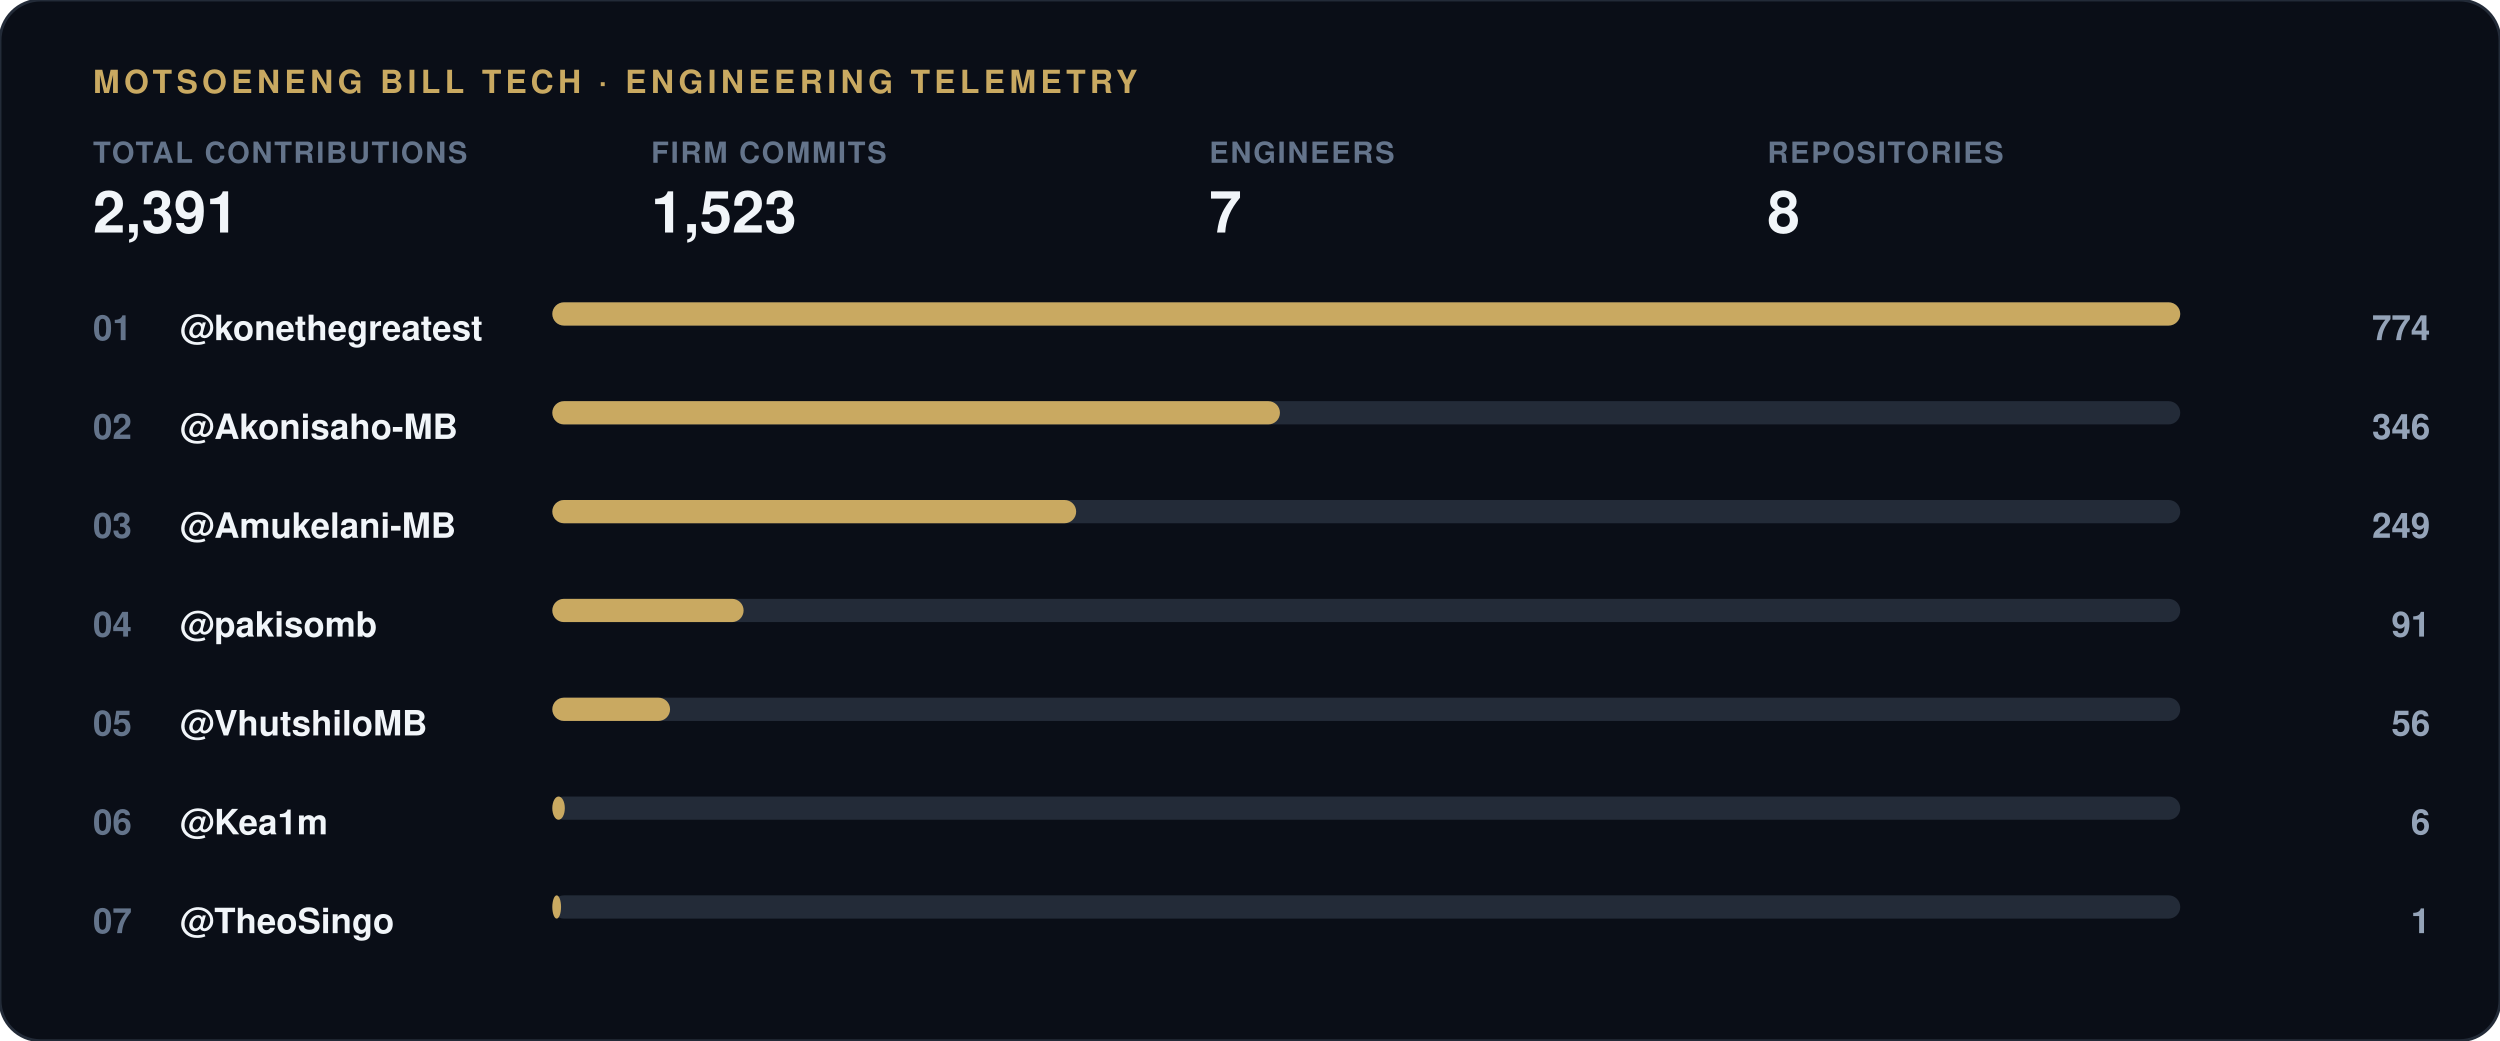
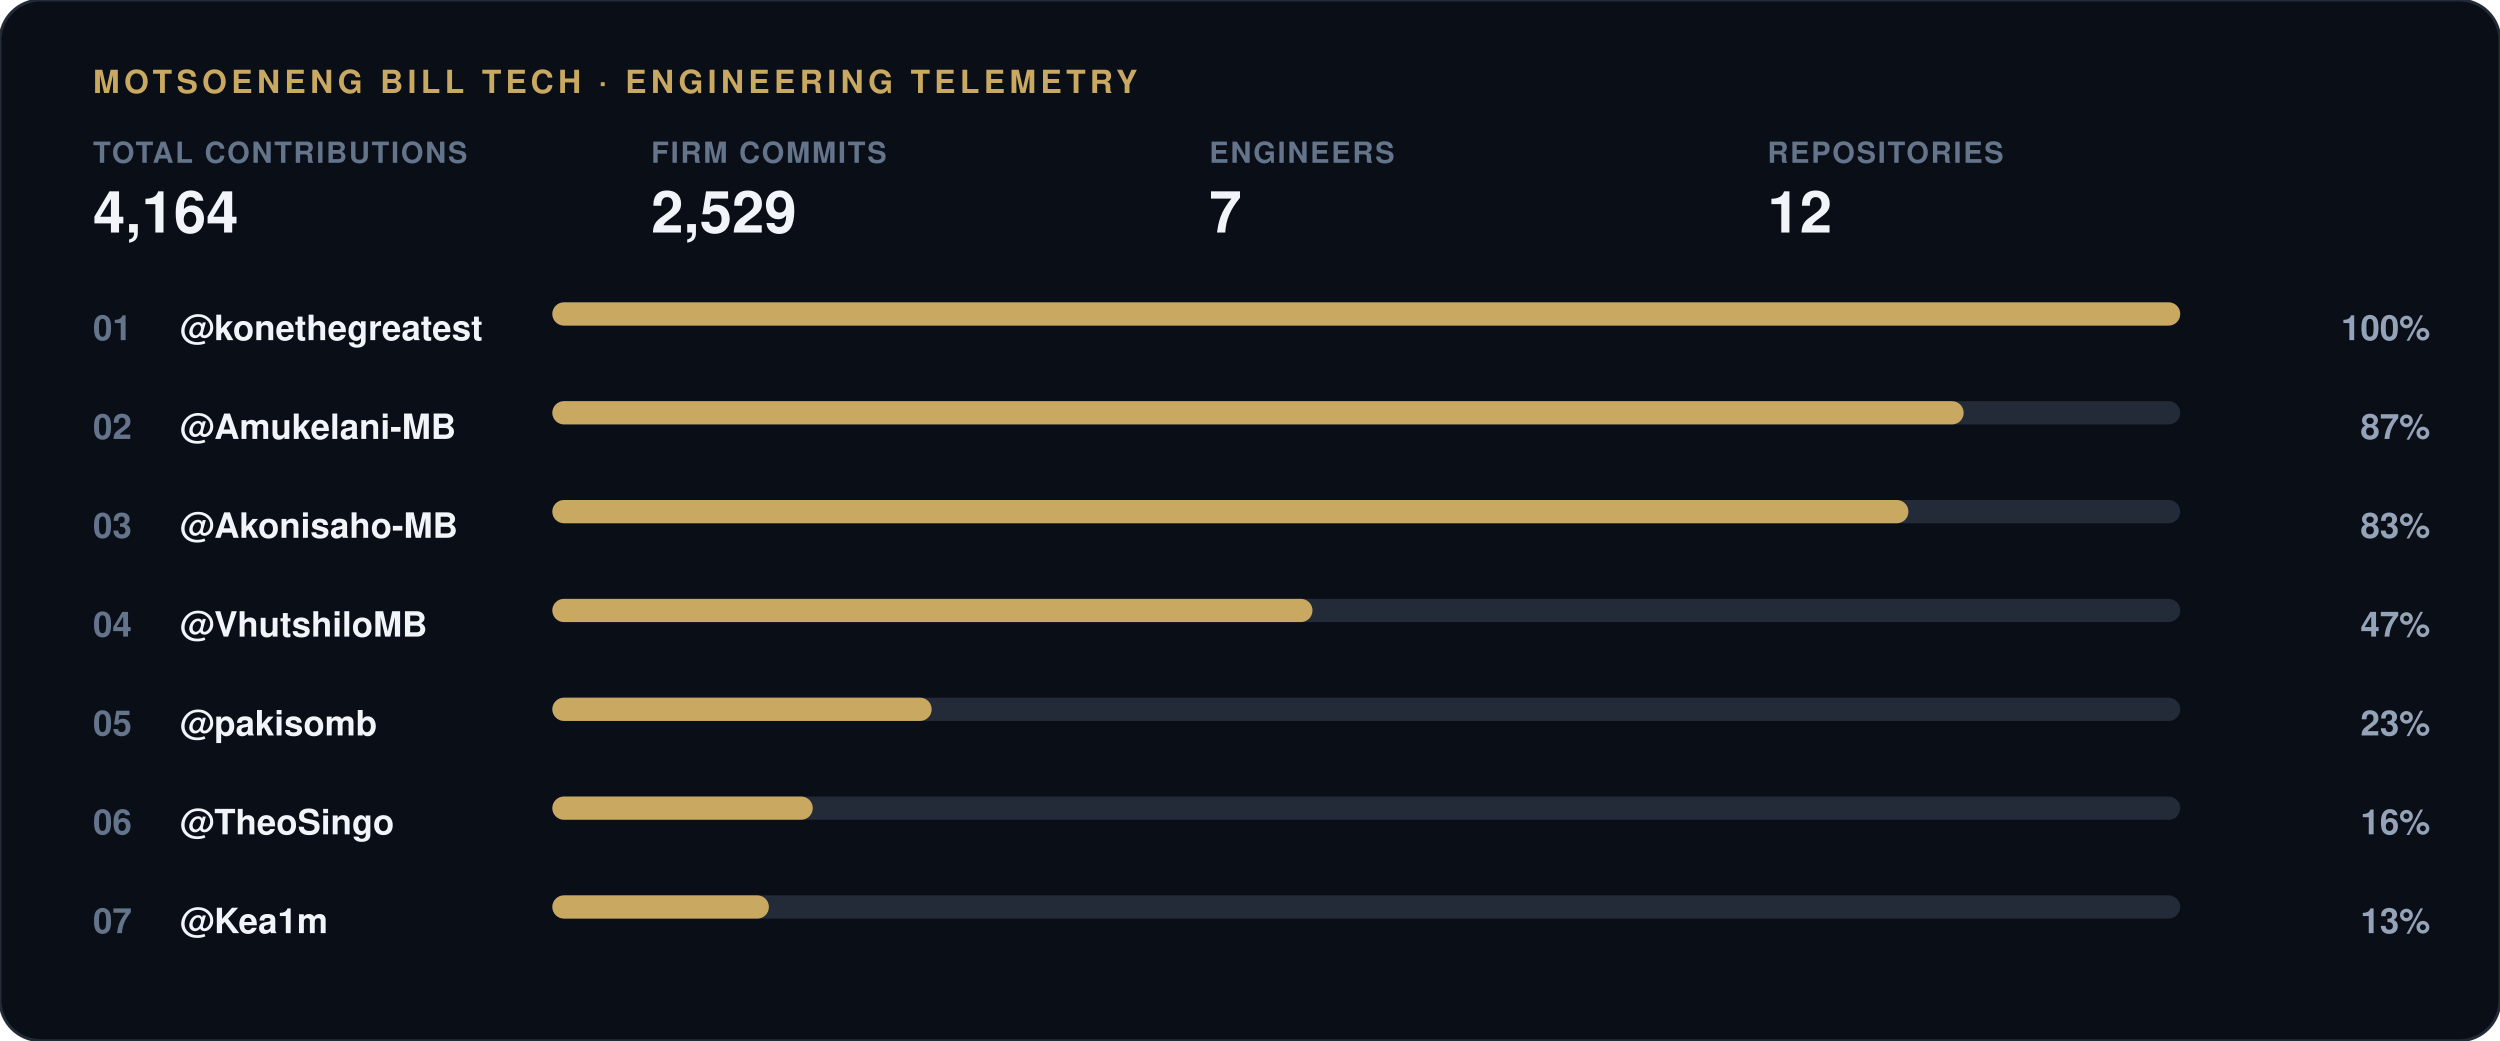
<svg xmlns="http://www.w3.org/2000/svg" width="860" height="358" viewBox="0 0 860 358">
  <rect width="860" height="358" rx="14" fill="#0a0e17" stroke="#232b38" stroke-width="1" />
  <text x="32" y="32" font-family="-apple-system, 'Segoe UI', Helvetica, Arial, sans-serif" font-size="11" font-weight="700" letter-spacing="1.5" fill="#c9a961">MOTSOENENG BILL TECH · ENGINEERING TELEMETRY</text>
  <g transform="translate(32, 56)">
    <text x="0" y="0" font-family="-apple-system, 'Segoe UI', Helvetica, Arial, sans-serif" font-size="10" font-weight="600" letter-spacing="0.6" fill="#64748b">TOTAL CONTRIBUTIONS</text>
-     <text x="0" y="24" font-family="-apple-system, 'Segoe UI', Helvetica, Arial, sans-serif" font-size="20" font-weight="800" fill="#f1f5f9">2,391</text>
+     <text x="0" y="24" font-family="-apple-system, 'Segoe UI', Helvetica, Arial, sans-serif" font-size="20" font-weight="800" fill="#f1f5f9">4,164</text>
  </g>
  <g transform="translate(224, 56)">
    <text x="0" y="0" font-family="-apple-system, 'Segoe UI', Helvetica, Arial, sans-serif" font-size="10" font-weight="600" letter-spacing="0.6" fill="#64748b">FIRM COMMITS</text>
-     <text x="0" y="24" font-family="-apple-system, 'Segoe UI', Helvetica, Arial, sans-serif" font-size="20" font-weight="800" fill="#f1f5f9">1,523</text>
+     <text x="0" y="24" font-family="-apple-system, 'Segoe UI', Helvetica, Arial, sans-serif" font-size="20" font-weight="800" fill="#f1f5f9">2,529</text>
  </g>
  <g transform="translate(416, 56)">
    <text x="0" y="0" font-family="-apple-system, 'Segoe UI', Helvetica, Arial, sans-serif" font-size="10" font-weight="600" letter-spacing="0.6" fill="#64748b">ENGINEERS</text>
    <text x="0" y="24" font-family="-apple-system, 'Segoe UI', Helvetica, Arial, sans-serif" font-size="20" font-weight="800" fill="#f1f5f9">7</text>
  </g>
  <g transform="translate(608, 56)">
    <text x="0" y="0" font-family="-apple-system, 'Segoe UI', Helvetica, Arial, sans-serif" font-size="10" font-weight="600" letter-spacing="0.6" fill="#64748b">REPOSITORIES</text>
-     <text x="0" y="24" font-family="-apple-system, 'Segoe UI', Helvetica, Arial, sans-serif" font-size="20" font-weight="800" fill="#f1f5f9">8</text>
+     <text x="0" y="24" font-family="-apple-system, 'Segoe UI', Helvetica, Arial, sans-serif" font-size="20" font-weight="800" fill="#f1f5f9">12</text>
  </g>
  <text x="32" y="117" font-family="-apple-system, 'Segoe UI', Helvetica, Arial, sans-serif" font-size="12" font-weight="700" fill="#64748b">01</text>
  <text x="62" y="117" font-family="-apple-system, 'Segoe UI', Helvetica, Arial, sans-serif" font-size="12" font-weight="600" fill="#f1f5f9">@konethegreatest</text>
  <rect x="190" y="104" width="560" height="8" rx="4" fill="#232b38" />
  <rect x="190" y="104" width="560.0" height="8" rx="4" fill="#c9a961" />
-   <text x="836" y="117" font-family="-apple-system, 'Segoe UI', Helvetica, Arial, sans-serif" font-size="12" font-weight="700" fill="#94a3b8" text-anchor="end">774</text>
+   <text x="836" y="117" font-family="-apple-system, 'Segoe UI', Helvetica, Arial, sans-serif" font-size="12" font-weight="700" fill="#94a3b8" text-anchor="end">100%</text>
  <text x="32" y="151" font-family="-apple-system, 'Segoe UI', Helvetica, Arial, sans-serif" font-size="12" font-weight="700" fill="#64748b">02</text>
-   <text x="62" y="151" font-family="-apple-system, 'Segoe UI', Helvetica, Arial, sans-serif" font-size="12" font-weight="600" fill="#f1f5f9">@Akonisaho-MB</text>
+   <text x="62" y="151" font-family="-apple-system, 'Segoe UI', Helvetica, Arial, sans-serif" font-size="12" font-weight="600" fill="#f1f5f9">@Amukelani-MB</text>
  <rect x="190" y="138" width="560" height="8" rx="4" fill="#232b38" />
-   <rect x="190" y="138" width="250.3" height="8" rx="4" fill="#c9a961" />
-   <text x="836" y="151" font-family="-apple-system, 'Segoe UI', Helvetica, Arial, sans-serif" font-size="12" font-weight="700" fill="#94a3b8" text-anchor="end">346</text>
+   <rect x="190" y="138" width="485.5" height="8" rx="4" fill="#c9a961" />
+   <text x="836" y="151" font-family="-apple-system, 'Segoe UI', Helvetica, Arial, sans-serif" font-size="12" font-weight="700" fill="#94a3b8" text-anchor="end">87%</text>
  <text x="32" y="185" font-family="-apple-system, 'Segoe UI', Helvetica, Arial, sans-serif" font-size="12" font-weight="700" fill="#64748b">03</text>
-   <text x="62" y="185" font-family="-apple-system, 'Segoe UI', Helvetica, Arial, sans-serif" font-size="12" font-weight="600" fill="#f1f5f9">@Amukelani-MB</text>
+   <text x="62" y="185" font-family="-apple-system, 'Segoe UI', Helvetica, Arial, sans-serif" font-size="12" font-weight="600" fill="#f1f5f9">@Akonisaho-MB</text>
  <rect x="190" y="172" width="560" height="8" rx="4" fill="#232b38" />
-   <rect x="190" y="172" width="180.2" height="8" rx="4" fill="#c9a961" />
-   <text x="836" y="185" font-family="-apple-system, 'Segoe UI', Helvetica, Arial, sans-serif" font-size="12" font-weight="700" fill="#94a3b8" text-anchor="end">249</text>
+   <rect x="190" y="172" width="466.5" height="8" rx="4" fill="#c9a961" />
+   <text x="836" y="185" font-family="-apple-system, 'Segoe UI', Helvetica, Arial, sans-serif" font-size="12" font-weight="700" fill="#94a3b8" text-anchor="end">83%</text>
  <text x="32" y="219" font-family="-apple-system, 'Segoe UI', Helvetica, Arial, sans-serif" font-size="12" font-weight="700" fill="#64748b">04</text>
-   <text x="62" y="219" font-family="-apple-system, 'Segoe UI', Helvetica, Arial, sans-serif" font-size="12" font-weight="600" fill="#f1f5f9">@pakisomb</text>
+   <text x="62" y="219" font-family="-apple-system, 'Segoe UI', Helvetica, Arial, sans-serif" font-size="12" font-weight="600" fill="#f1f5f9">@VhutshiloMB</text>
  <rect x="190" y="206" width="560" height="8" rx="4" fill="#232b38" />
-   <rect x="190" y="206" width="65.8" height="8" rx="4" fill="#c9a961" />
-   <text x="836" y="219" font-family="-apple-system, 'Segoe UI', Helvetica, Arial, sans-serif" font-size="12" font-weight="700" fill="#94a3b8" text-anchor="end">91</text>
+   <rect x="190" y="206" width="261.5" height="8" rx="4" fill="#c9a961" />
+   <text x="836" y="219" font-family="-apple-system, 'Segoe UI', Helvetica, Arial, sans-serif" font-size="12" font-weight="700" fill="#94a3b8" text-anchor="end">47%</text>
  <text x="32" y="253" font-family="-apple-system, 'Segoe UI', Helvetica, Arial, sans-serif" font-size="12" font-weight="700" fill="#64748b">05</text>
-   <text x="62" y="253" font-family="-apple-system, 'Segoe UI', Helvetica, Arial, sans-serif" font-size="12" font-weight="600" fill="#f1f5f9">@VhutshiloMB</text>
+   <text x="62" y="253" font-family="-apple-system, 'Segoe UI', Helvetica, Arial, sans-serif" font-size="12" font-weight="600" fill="#f1f5f9">@pakisomb</text>
  <rect x="190" y="240" width="560" height="8" rx="4" fill="#232b38" />
-   <rect x="190" y="240" width="40.5" height="8" rx="4" fill="#c9a961" />
-   <text x="836" y="253" font-family="-apple-system, 'Segoe UI', Helvetica, Arial, sans-serif" font-size="12" font-weight="700" fill="#94a3b8" text-anchor="end">56</text>
+   <rect x="190" y="240" width="130.5" height="8" rx="4" fill="#c9a961" />
+   <text x="836" y="253" font-family="-apple-system, 'Segoe UI', Helvetica, Arial, sans-serif" font-size="12" font-weight="700" fill="#94a3b8" text-anchor="end">23%</text>
  <text x="32" y="287" font-family="-apple-system, 'Segoe UI', Helvetica, Arial, sans-serif" font-size="12" font-weight="700" fill="#64748b">06</text>
-   <text x="62" y="287" font-family="-apple-system, 'Segoe UI', Helvetica, Arial, sans-serif" font-size="12" font-weight="600" fill="#f1f5f9">@Kea1m</text>
+   <text x="62" y="287" font-family="-apple-system, 'Segoe UI', Helvetica, Arial, sans-serif" font-size="12" font-weight="600" fill="#f1f5f9">@TheoSingo</text>
  <rect x="190" y="274" width="560" height="8" rx="4" fill="#232b38" />
-   <rect x="190" y="274" width="4.3" height="8" rx="4" fill="#c9a961" />
-   <text x="836" y="287" font-family="-apple-system, 'Segoe UI', Helvetica, Arial, sans-serif" font-size="12" font-weight="700" fill="#94a3b8" text-anchor="end">6</text>
+   <rect x="190" y="274" width="89.6" height="8" rx="4" fill="#c9a961" />
+   <text x="836" y="287" font-family="-apple-system, 'Segoe UI', Helvetica, Arial, sans-serif" font-size="12" font-weight="700" fill="#94a3b8" text-anchor="end">16%</text>
  <text x="32" y="321" font-family="-apple-system, 'Segoe UI', Helvetica, Arial, sans-serif" font-size="12" font-weight="700" fill="#64748b">07</text>
-   <text x="62" y="321" font-family="-apple-system, 'Segoe UI', Helvetica, Arial, sans-serif" font-size="12" font-weight="600" fill="#f1f5f9">@TheoSingo</text>
+   <text x="62" y="321" font-family="-apple-system, 'Segoe UI', Helvetica, Arial, sans-serif" font-size="12" font-weight="600" fill="#f1f5f9">@Kea1m</text>
  <rect x="190" y="308" width="560" height="8" rx="4" fill="#232b38" />
-   <rect x="190" y="308" width="3.0" height="8" rx="4" fill="#c9a961" />
-   <text x="836" y="321" font-family="-apple-system, 'Segoe UI', Helvetica, Arial, sans-serif" font-size="12" font-weight="700" fill="#94a3b8" text-anchor="end">1</text>
+   <rect x="190" y="308" width="74.5" height="8" rx="4" fill="#c9a961" />
+   <text x="836" y="321" font-family="-apple-system, 'Segoe UI', Helvetica, Arial, sans-serif" font-size="12" font-weight="700" fill="#94a3b8" text-anchor="end">13%</text>
</svg>
